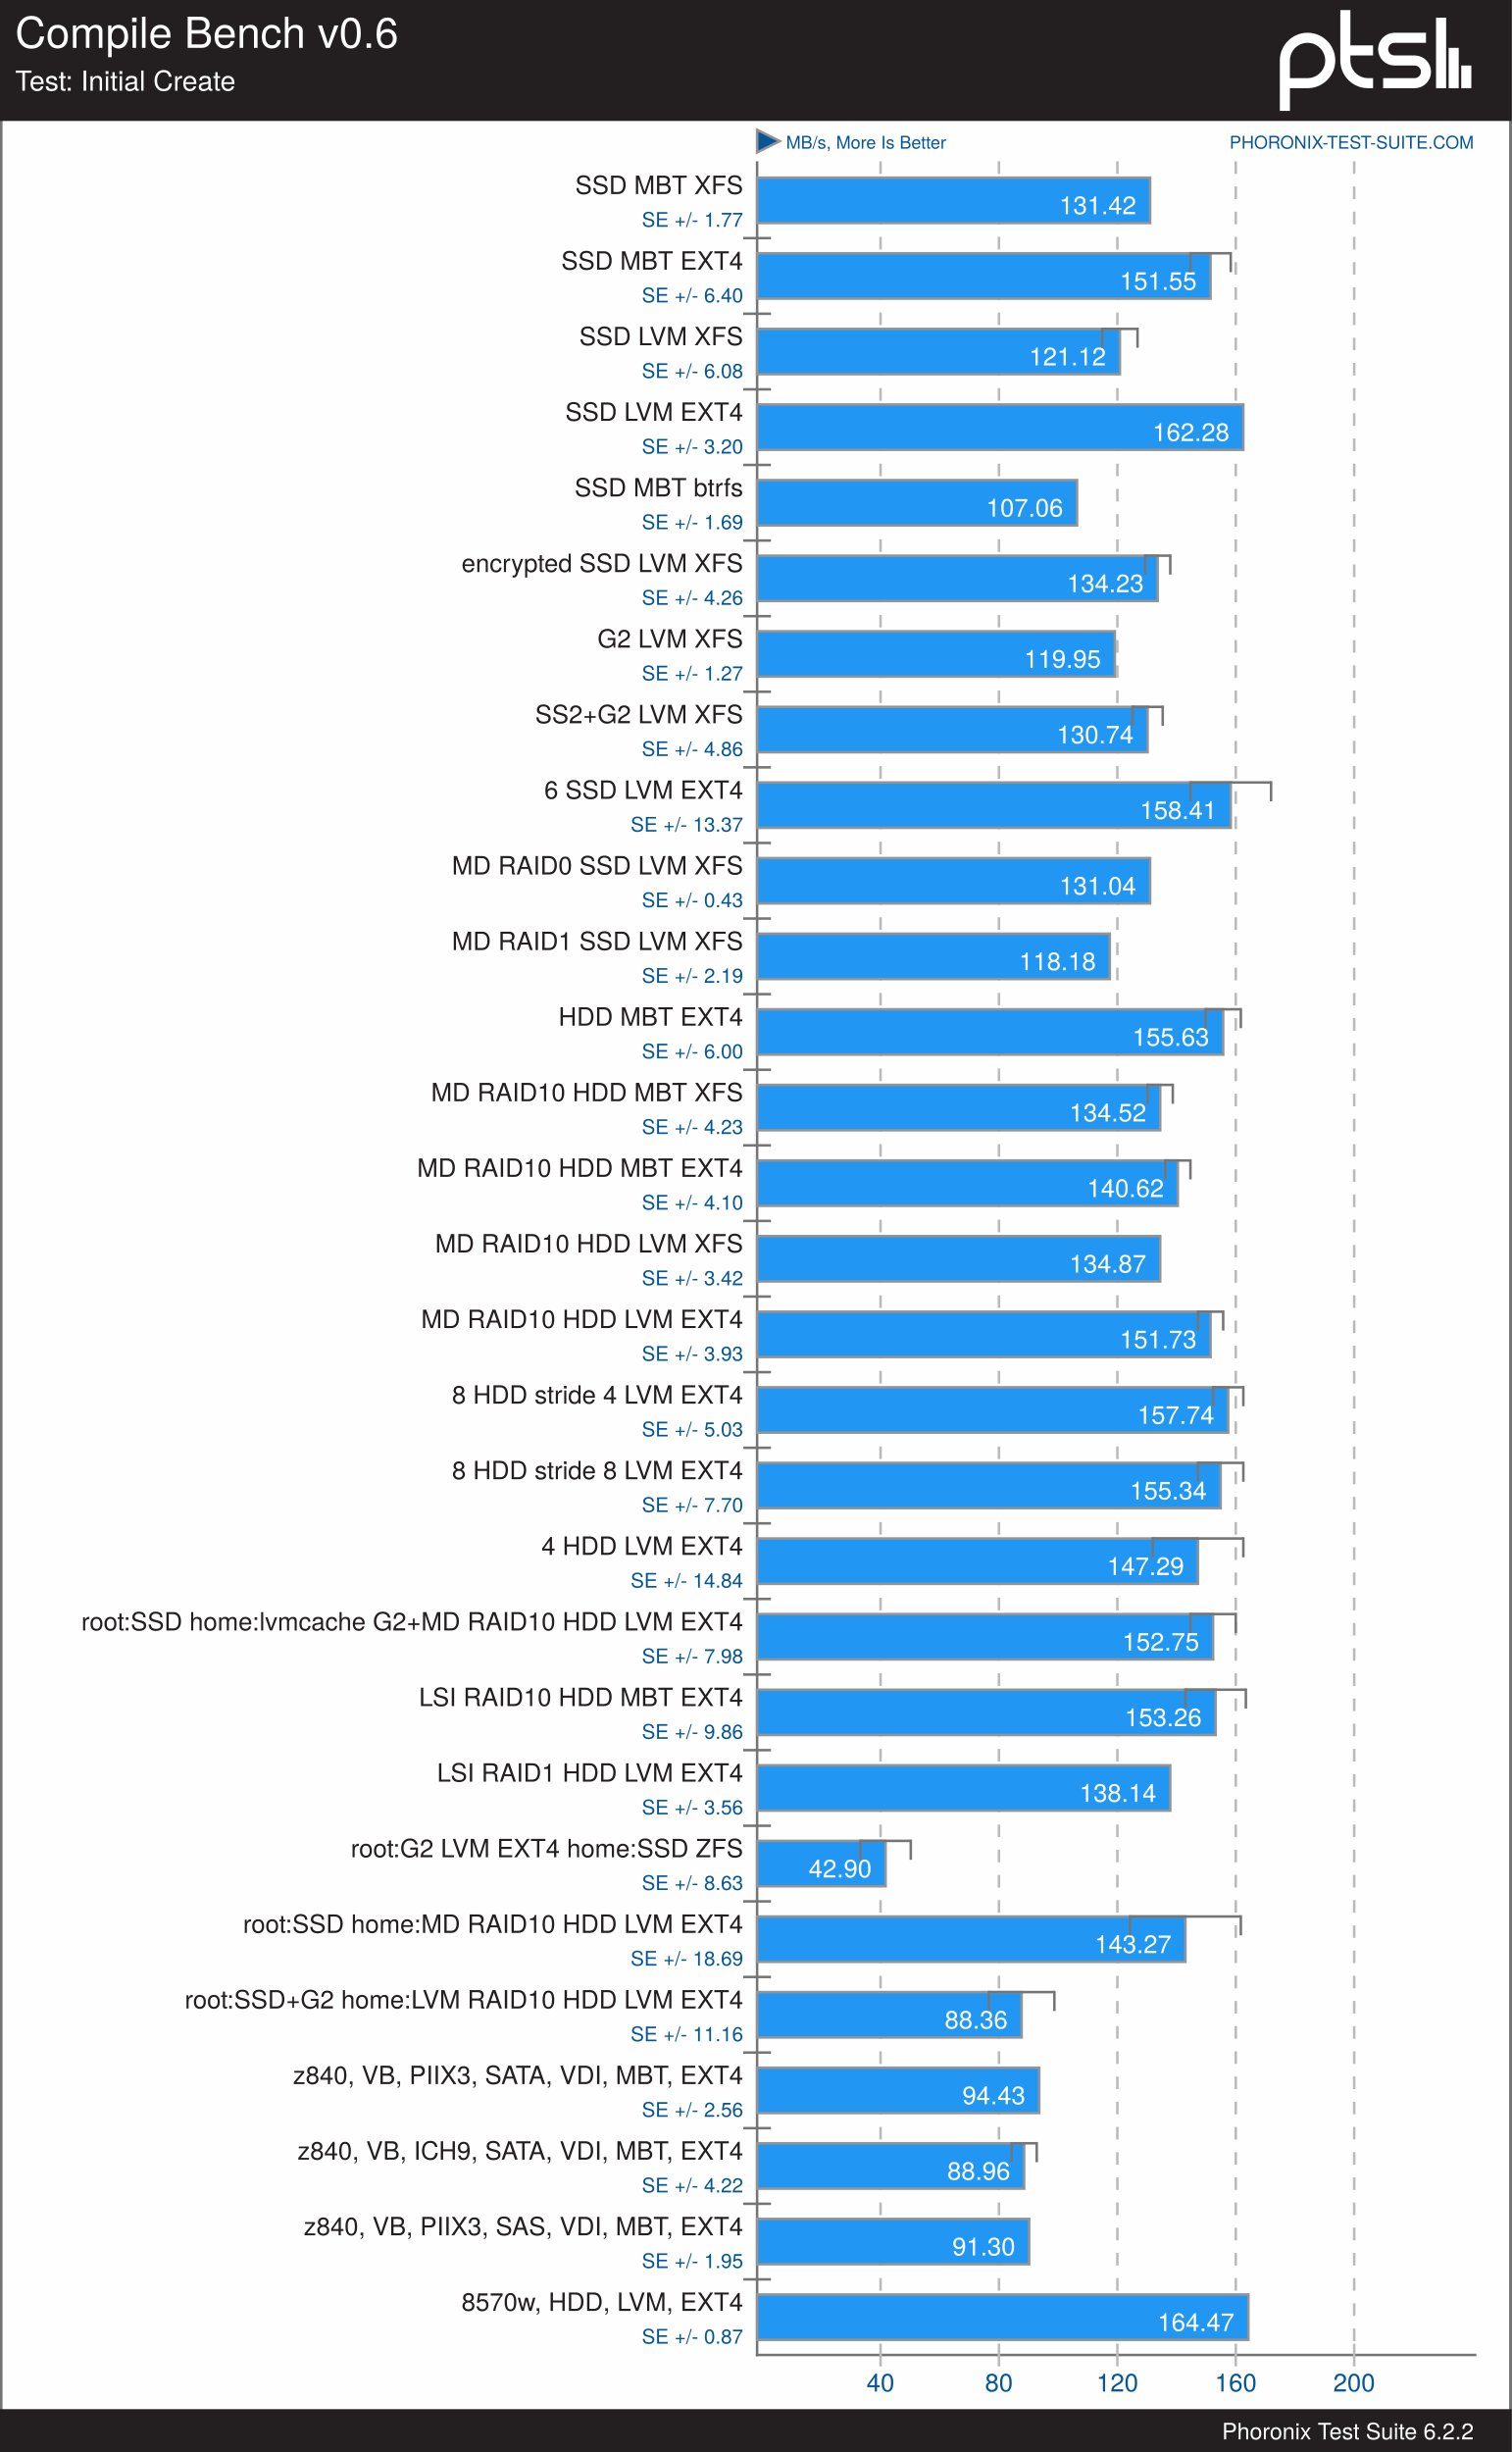
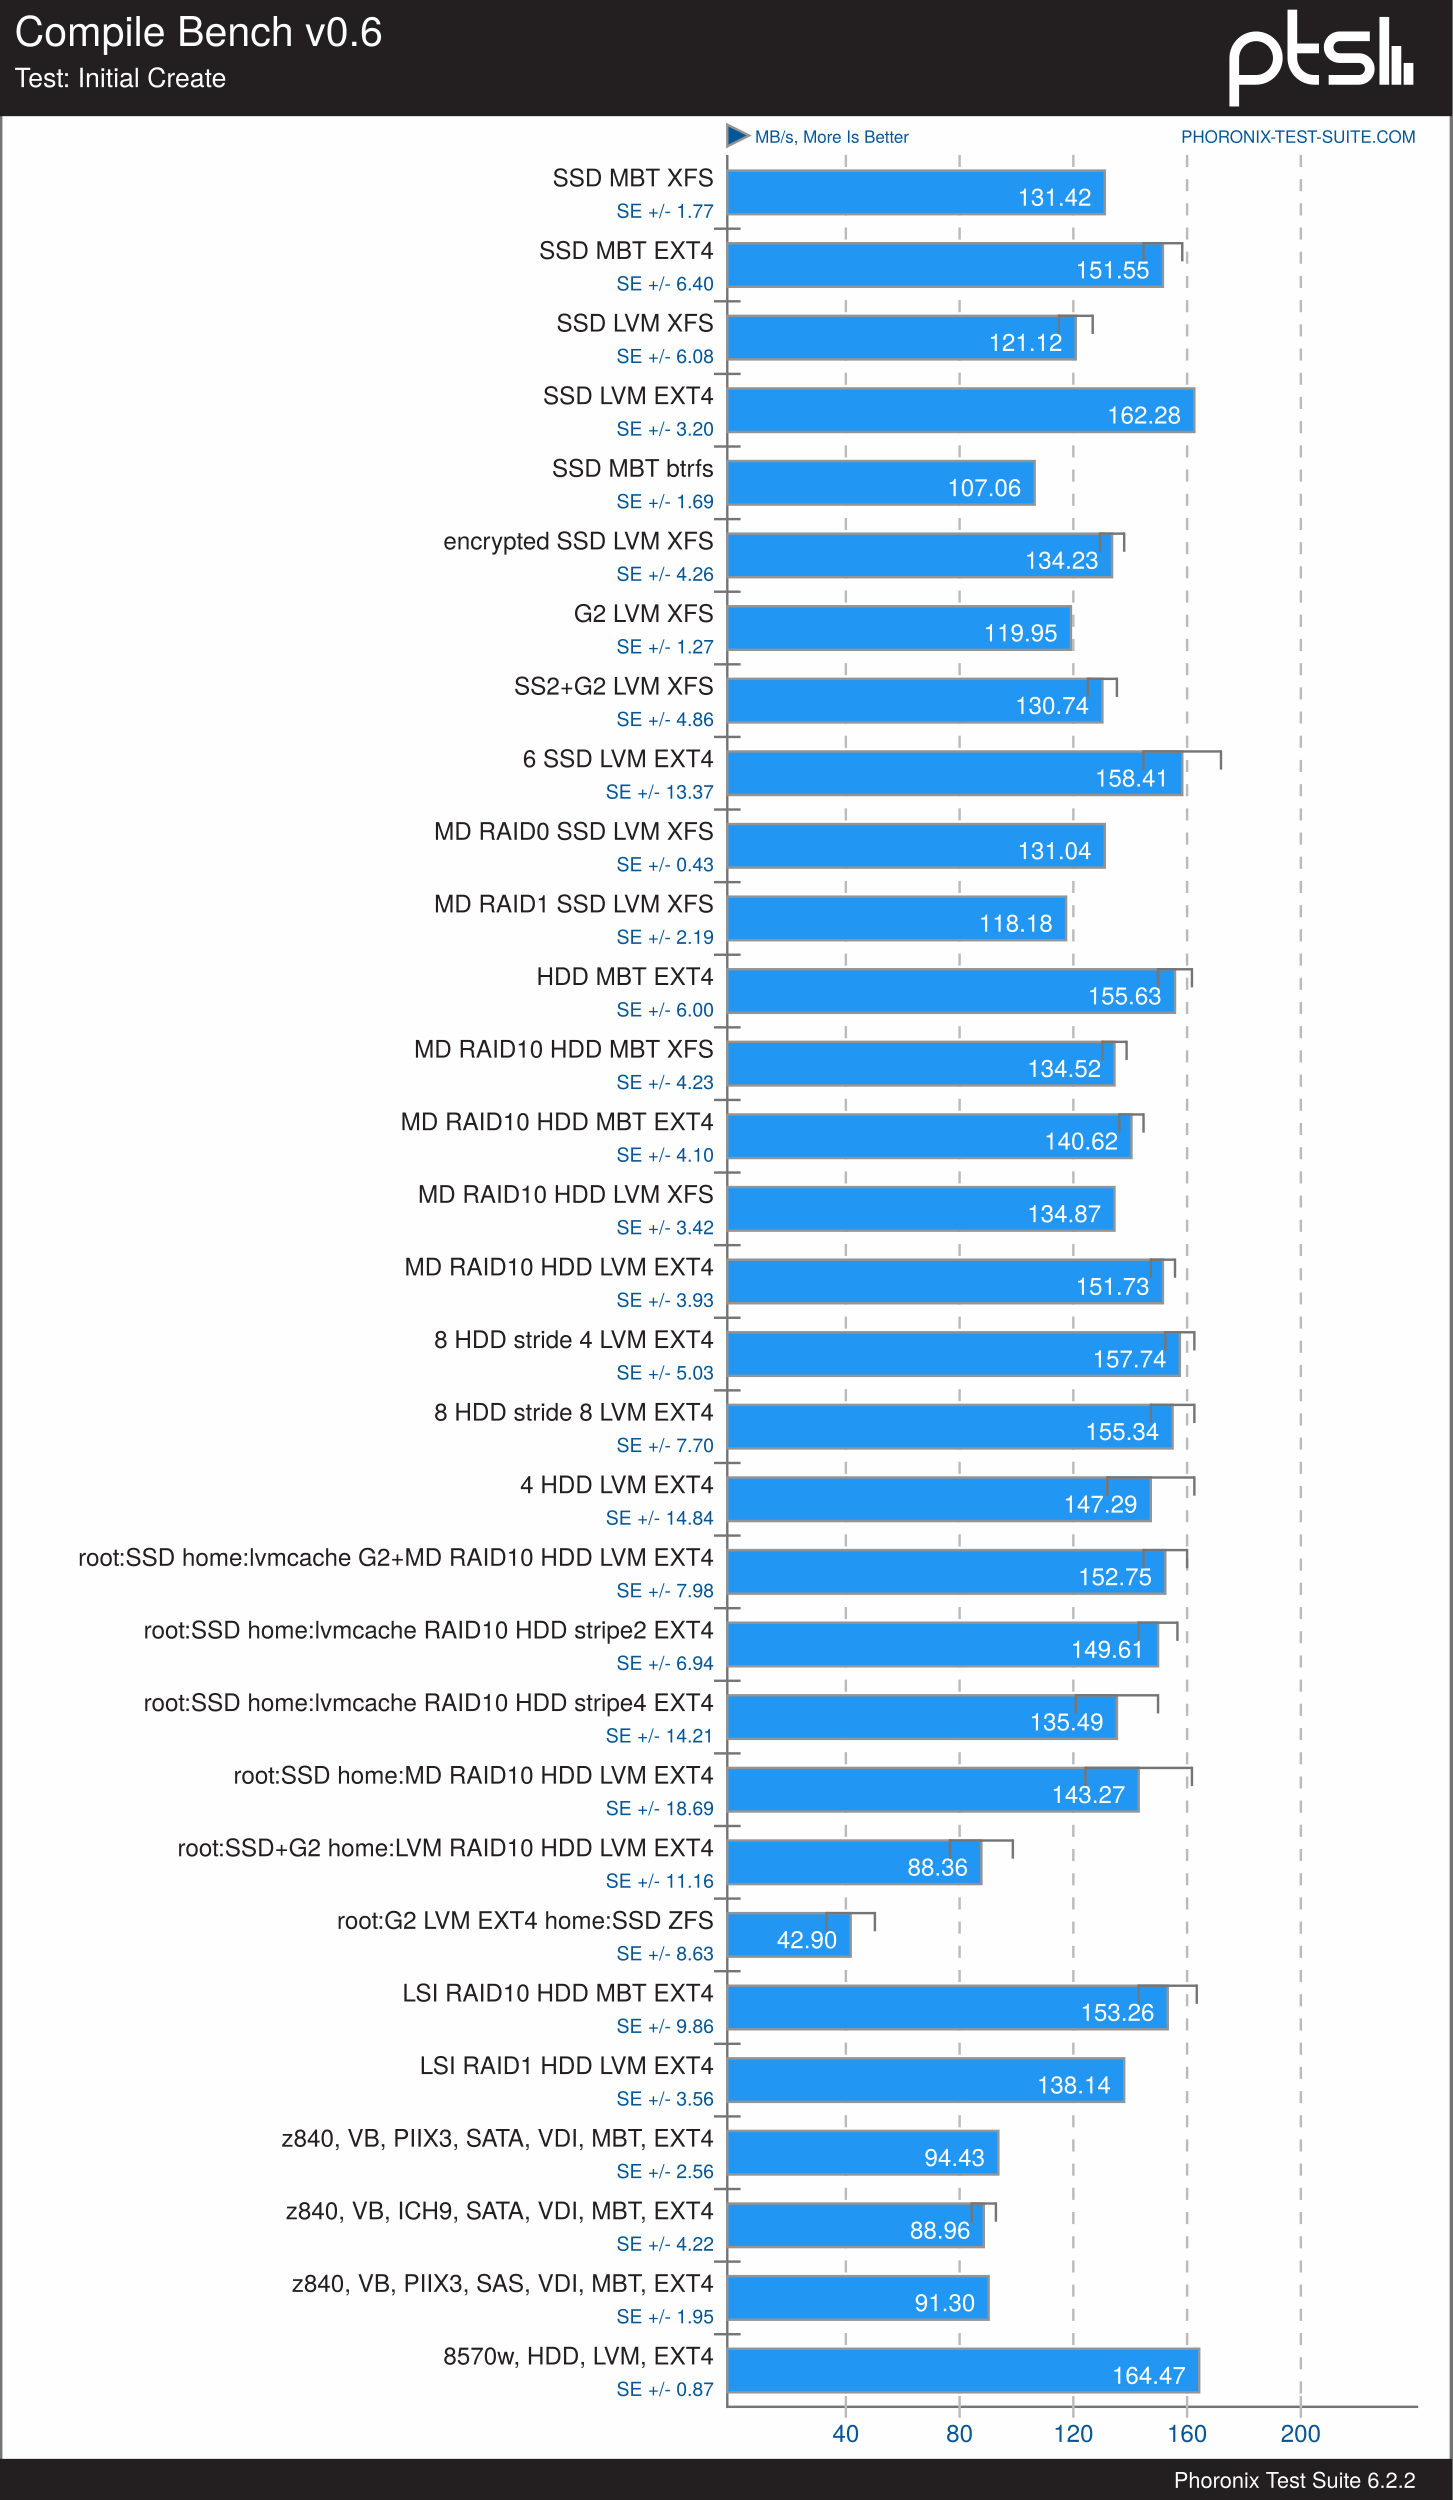
- <svg xmlns="http://www.w3.org/2000/svg" xmlns:xlink="http://www.w3.org/1999/xlink" version="1.1" font-family="sans-serif, droid-sans, helvetica, verdana, tahoma" viewbox="0 0 600 973" width="600" height="973" preserveAspectRatio="xMinYMin meet">
-   <rect x="0" y="0" width="600" height="973" fill="#FEFEFE" stroke="#757575" stroke-width="2" />
+ <svg xmlns="http://www.w3.org/2000/svg" xmlns:xlink="http://www.w3.org/1999/xlink" version="1.1" font-family="sans-serif, droid-sans, helvetica, verdana, tahoma" viewbox="0 0 600 1033" width="600" height="1033" preserveAspectRatio="xMinYMin meet">
+   <rect x="0" y="0" width="600" height="1033" fill="#FEFEFE" stroke="#757575" stroke-width="2" />
  <g stroke="#757575" stroke-width="1">
-     <line x1="300.51" y1="64" x2="300.51" y2="935" />
-     <line x1="300.01" y1="934.5" x2="586" y2="934.5" />
+     <line x1="300.51" y1="64" x2="300.51" y2="995" />
+     <line x1="300.01" y1="994.5" x2="586" y2="994.5" />
  </g>
  <a xlink:href="http://www.phoronix-test-suite.com/" xlink:show="new">
    <text x="585" y="59" font-size="7" fill="#065695" text-anchor="end" xlink:show="new">PHORONIX-TEST-SUITE.COM</text>
  </a>
  <polygon points="309.51,56 300.51,60.5 300.51,51.5" fill="#065695" stroke="#949494" stroke-width="1" />
  <text x="312.01" y="59" font-size="7" fill="#065695" text-anchor="start">MB/s, More Is Better</text>
  <rect x="0" y="0" width="600" height="48" fill="#231f20" />
  <a xlink:href="http://openbenchmarking.org/test/pts/compilebench-1.0.1" xlink:show="new">
    <text x="6" y="19" font-size="17" fill="#FEFEFE" text-anchor="start" xlink:show="new">Compile Bench v0.6</text>
  </a>
  <text x="6" y="36" font-size="11" fill="#FEFEFE" text-anchor="start">Test: Initial Create</text>
  <path d="m74 22v9m-5-16v16m-5-28v28m-23-2h12.5c2.485 0 4.5-2.015 4.5-4.5s-2.015-4.5-4.5-4.5h-8c-2.485 0-4.5-2.015-4.5-4.5s2.015-4.5 4.5-4.5h12.5m-21 5h-11m11 13h-2c-4.971 0-9-4.029-9-9v-20m-24 40v-20c0-4.971 4.029-9 9-9 4.971 0 9 4.029 9 9s-4.029 9-9 9h-9" stroke="#ffffff" stroke-width="4" fill="none" transform="translate(508,4)" />
-   <line x1="300.51" y1="94" x2="300.51" y2="921" stroke="#757575" stroke-width="11" stroke-dasharray="1,29" />
+   <line x1="300.51" y1="94" x2="300.51" y2="981" stroke="#757575" stroke-width="11" stroke-dasharray="1,29" />
  <g font-size="10" fill="#231f20">
    <text x="295.01" y="77" text-anchor="end">SSD MBT XFS</text>
    <text x="295.01" y="107" text-anchor="end">SSD MBT EXT4</text>
    <text x="295.01" y="137" text-anchor="end">SSD LVM XFS</text>
    <text x="295.01" y="167" text-anchor="end">SSD LVM EXT4</text>
    <text x="295.01" y="197" text-anchor="end">SSD MBT btrfs</text>
    <text x="295.01" y="227" text-anchor="end">encrypted SSD LVM XFS</text>
    <text x="295.01" y="257" text-anchor="end">G2 LVM XFS</text>
    <text x="295.01" y="287" text-anchor="end">SS2+G2 LVM XFS</text>
    <text x="295.01" y="317" text-anchor="end">6 SSD LVM EXT4</text>
    <text x="295.01" y="347" text-anchor="end">MD RAID0 SSD LVM XFS</text>
    <text x="295.01" y="377" text-anchor="end">MD RAID1 SSD LVM XFS</text>
    <text x="295.01" y="407" text-anchor="end">HDD MBT EXT4</text>
    <text x="295.01" y="437" text-anchor="end">MD RAID10 HDD MBT XFS</text>
    <text x="295.01" y="467" text-anchor="end">MD RAID10 HDD MBT EXT4</text>
    <text x="295.01" y="497" text-anchor="end">MD RAID10 HDD LVM XFS</text>
    <text x="295.01" y="527" text-anchor="end">MD RAID10 HDD LVM EXT4</text>
    <text x="295.01" y="557" text-anchor="end">8 HDD stride 4 LVM EXT4</text>
    <text x="295.01" y="587" text-anchor="end">8 HDD stride 8 LVM EXT4</text>
    <text x="295.01" y="617" text-anchor="end">4 HDD LVM EXT4</text>
    <text x="295.01" y="647" text-anchor="end">root:SSD home:lvmcache G2+MD RAID10 HDD LVM EXT4</text>
-     <text x="295.01" y="677" text-anchor="end">LSI RAID10 HDD MBT EXT4</text>
-     <text x="295.01" y="707" text-anchor="end">LSI RAID1 HDD LVM EXT4</text>
-     <text x="295.01" y="737" text-anchor="end">root:G2 LVM EXT4 home:SSD ZFS</text>
-     <text x="295.01" y="767" text-anchor="end">root:SSD home:MD RAID10 HDD LVM EXT4</text>
-     <text x="295.01" y="797" text-anchor="end">root:SSD+G2 home:LVM RAID10 HDD LVM EXT4</text>
-     <text x="295.01" y="827" text-anchor="end">z840, VB, PIIX3, SATA, VDI, MBT, EXT4</text>
-     <text x="295.01" y="857" text-anchor="end">z840, VB, ICH9, SATA, VDI, MBT, EXT4</text>
-     <text x="295.01" y="887" text-anchor="end">z840, VB, PIIX3, SAS, VDI, MBT, EXT4</text>
-     <text x="295.01" y="917" text-anchor="end">8570w, HDD, LVM, EXT4</text>
+     <text x="295.01" y="677" text-anchor="end">root:SSD home:lvmcache RAID10 HDD stripe2 EXT4</text>
+     <text x="295.01" y="707" text-anchor="end">root:SSD home:lvmcache RAID10 HDD stripe4 EXT4</text>
+     <text x="295.01" y="737" text-anchor="end">root:SSD home:MD RAID10 HDD LVM EXT4</text>
+     <text x="295.01" y="767" text-anchor="end">root:SSD+G2 home:LVM RAID10 HDD LVM EXT4</text>
+     <text x="295.01" y="797" text-anchor="end">root:G2 LVM EXT4 home:SSD ZFS</text>
+     <text x="295.01" y="827" text-anchor="end">LSI RAID10 HDD MBT EXT4</text>
+     <text x="295.01" y="857" text-anchor="end">LSI RAID1 HDD LVM EXT4</text>
+     <text x="295.01" y="887" text-anchor="end">z840, VB, PIIX3, SATA, VDI, MBT, EXT4</text>
+     <text x="295.01" y="917" text-anchor="end">z840, VB, ICH9, SATA, VDI, MBT, EXT4</text>
+     <text x="295.01" y="947" text-anchor="end">z840, VB, PIIX3, SAS, VDI, MBT, EXT4</text>
+     <text x="295.01" y="977" text-anchor="end">8570w, HDD, LVM, EXT4</text>
  </g>
  <g font-size="10" fill="#065695" text-anchor="middle">
-     <text x="349.51" y="949">40</text>
-     <text x="396.51" y="949">80</text>
-     <text x="443.51" y="949">120</text>
-     <text x="490.51" y="949">160</text>
-     <text x="537.51" y="949">200</text>
+     <text x="349.51" y="1009">40</text>
+     <text x="396.51" y="1009">80</text>
+     <text x="443.51" y="1009">120</text>
+     <text x="490.51" y="1009">160</text>
+     <text x="537.51" y="1009">200</text>
  </g>
  <g stroke="#BABABA" stroke-width="1">
-     <line x1="349.51" y1="64" x2="349.51" y2="929" stroke-dasharray="5,5" />
-     <line x1="349.51" y1="930" x2="349.51" y2="939" />
-     <line x1="396.51" y1="64" x2="396.51" y2="929" stroke-dasharray="5,5" />
-     <line x1="396.51" y1="930" x2="396.51" y2="939" />
-     <line x1="443.51" y1="64" x2="443.51" y2="929" stroke-dasharray="5,5" />
-     <line x1="443.51" y1="930" x2="443.51" y2="939" />
-     <line x1="490.51" y1="64" x2="490.51" y2="929" stroke-dasharray="5,5" />
-     <line x1="490.51" y1="930" x2="490.51" y2="939" />
-     <line x1="537.51" y1="64" x2="537.51" y2="929" stroke-dasharray="5,5" />
-     <line x1="537.51" y1="930" x2="537.51" y2="939" />
+     <line x1="349.51" y1="64" x2="349.51" y2="989" stroke-dasharray="5,5" />
+     <line x1="349.51" y1="990" x2="349.51" y2="999" />
+     <line x1="396.51" y1="64" x2="396.51" y2="989" stroke-dasharray="5,5" />
+     <line x1="396.51" y1="990" x2="396.51" y2="999" />
+     <line x1="443.51" y1="64" x2="443.51" y2="989" stroke-dasharray="5,5" />
+     <line x1="443.51" y1="990" x2="443.51" y2="999" />
+     <line x1="490.51" y1="64" x2="490.51" y2="989" stroke-dasharray="5,5" />
+     <line x1="490.51" y1="990" x2="490.51" y2="999" />
+     <line x1="537.51" y1="64" x2="537.51" y2="989" stroke-dasharray="5,5" />
+     <line x1="537.51" y1="990" x2="537.51" y2="999" />
  </g>
  <g stroke="#949494" stroke-width="1">
    <rect x="300.51" y="70.5" height="18" width="156" fill="#2196f3" xlink:title="SSD MBT XFS: 131.42" />
    <rect x="300.51" y="100.5" height="18" width="180" fill="#2196f3" xlink:title="SSD MBT EXT4: 151.55" />
    <rect x="300.51" y="130.5" height="18" width="144" fill="#2196f3" xlink:title="SSD LVM XFS: 121.12" />
    <rect x="300.51" y="160.5" height="18" width="193" fill="#2196f3" xlink:title="SSD LVM EXT4: 162.28" />
    <rect x="300.51" y="190.5" height="18" width="127" fill="#2196f3" xlink:title="SSD MBT btrfs: 107.06" />
    <rect x="300.51" y="220.5" height="18" width="159" fill="#2196f3" xlink:title="encrypted SSD LVM XFS: 134.23" />
    <rect x="300.51" y="250.5" height="18" width="142" fill="#2196f3" xlink:title="G2 LVM XFS: 119.95" />
    <rect x="300.51" y="280.5" height="18" width="155" fill="#2196f3" xlink:title="SS2+G2 LVM XFS: 130.74" />
    <rect x="300.51" y="310.5" height="18" width="188" fill="#2196f3" xlink:title="6 SSD LVM EXT4: 158.41" />
    <rect x="300.51" y="340.5" height="18" width="156" fill="#2196f3" xlink:title="MD RAID0 SSD LVM XFS: 131.04" />
    <rect x="300.51" y="370.5" height="18" width="140" fill="#2196f3" xlink:title="MD RAID1 SSD LVM XFS: 118.18" />
    <rect x="300.51" y="400.5" height="18" width="185" fill="#2196f3" xlink:title="HDD MBT EXT4: 155.63" />
    <rect x="300.51" y="430.5" height="18" width="160" fill="#2196f3" xlink:title="MD RAID10 HDD MBT XFS: 134.52" />
    <rect x="300.51" y="460.5" height="18" width="167" fill="#2196f3" xlink:title="MD RAID10 HDD MBT EXT4: 140.62" />
    <rect x="300.51" y="490.5" height="18" width="160" fill="#2196f3" xlink:title="MD RAID10 HDD LVM XFS: 134.87" />
    <rect x="300.51" y="520.5" height="18" width="180" fill="#2196f3" xlink:title="MD RAID10 HDD LVM EXT4: 151.73" />
    <rect x="300.51" y="550.5" height="18" width="187" fill="#2196f3" xlink:title="8 HDD stride 4 LVM EXT4: 157.74" />
    <rect x="300.51" y="580.5" height="18" width="184" fill="#2196f3" xlink:title="8 HDD stride 8 LVM EXT4: 155.34" />
    <rect x="300.51" y="610.5" height="18" width="175" fill="#2196f3" xlink:title="4 HDD LVM EXT4: 147.29" />
    <rect x="300.51" y="640.5" height="18" width="181" fill="#2196f3" xlink:title="root:SSD home:lvmcache G2+MD RAID10 HDD LVM EXT4: 152.75" />
-     <rect x="300.51" y="670.5" height="18" width="182" fill="#2196f3" xlink:title="LSI RAID10 HDD MBT EXT4: 153.26" />
-     <rect x="300.51" y="700.5" height="18" width="164" fill="#2196f3" xlink:title="LSI RAID1 HDD LVM EXT4: 138.14" />
-     <rect x="300.51" y="730.5" height="18" width="51" fill="#2196f3" xlink:title="root:G2 LVM EXT4 home:SSD ZFS: 42.90" />
-     <rect x="300.51" y="760.5" height="18" width="170" fill="#2196f3" xlink:title="root:SSD home:MD RAID10 HDD LVM EXT4: 143.27" />
-     <rect x="300.51" y="790.5" height="18" width="105" fill="#2196f3" xlink:title="root:SSD+G2 home:LVM RAID10 HDD LVM EXT4: 88.36" />
-     <rect x="300.51" y="820.5" height="18" width="112" fill="#2196f3" xlink:title="z840, VB, PIIX3, SATA, VDI, MBT, EXT4: 94.43" />
-     <rect x="300.51" y="850.5" height="18" width="106" fill="#2196f3" xlink:title="z840, VB, ICH9, SATA, VDI, MBT, EXT4: 88.96" />
-     <rect x="300.51" y="880.5" height="18" width="108" fill="#2196f3" xlink:title="z840, VB, PIIX3, SAS, VDI, MBT, EXT4: 91.30" />
-     <rect x="300.51" y="910.5" height="18" width="195" fill="#2196f3" xlink:title="8570w, HDD, LVM, EXT4: 164.47" />
+     <rect x="300.51" y="670.5" height="18" width="178" fill="#2196f3" xlink:title="root:SSD home:lvmcache RAID10 HDD stripe2 EXT4: 149.61" />
+     <rect x="300.51" y="700.5" height="18" width="161" fill="#2196f3" xlink:title="root:SSD home:lvmcache RAID10 HDD stripe4 EXT4: 135.49" />
+     <rect x="300.51" y="730.5" height="18" width="170" fill="#2196f3" xlink:title="root:SSD home:MD RAID10 HDD LVM EXT4: 143.27" />
+     <rect x="300.51" y="760.5" height="18" width="105" fill="#2196f3" xlink:title="root:SSD+G2 home:LVM RAID10 HDD LVM EXT4: 88.36" />
+     <rect x="300.51" y="790.5" height="18" width="51" fill="#2196f3" xlink:title="root:G2 LVM EXT4 home:SSD ZFS: 42.90" />
+     <rect x="300.51" y="820.5" height="18" width="182" fill="#2196f3" xlink:title="LSI RAID10 HDD MBT EXT4: 153.26" />
+     <rect x="300.51" y="850.5" height="18" width="164" fill="#2196f3" xlink:title="LSI RAID1 HDD LVM EXT4: 138.14" />
+     <rect x="300.51" y="880.5" height="18" width="112" fill="#2196f3" xlink:title="z840, VB, PIIX3, SATA, VDI, MBT, EXT4: 94.43" />
+     <rect x="300.51" y="910.5" height="18" width="106" fill="#2196f3" xlink:title="z840, VB, ICH9, SATA, VDI, MBT, EXT4: 88.96" />
+     <rect x="300.51" y="940.5" height="18" width="108" fill="#2196f3" xlink:title="z840, VB, PIIX3, SAS, VDI, MBT, EXT4: 91.30" />
+     <rect x="300.51" y="970.5" height="18" width="195" fill="#2196f3" xlink:title="8570w, HDD, LVM, EXT4: 164.47" />
  </g>
  <g font-size="8" fill="#065695" text-anchor="end">
    <text y="90" x="295.01">SE +/- 1.77</text>
    <text y="120" x="295.01">SE +/- 6.40</text>
    <text y="150" x="295.01">SE +/- 6.08</text>
    <text y="180" x="295.01">SE +/- 3.20</text>
    <text y="210" x="295.01">SE +/- 1.69</text>
    <text y="240" x="295.01">SE +/- 4.26</text>
    <text y="270" x="295.01">SE +/- 1.27</text>
    <text y="300" x="295.01">SE +/- 4.86</text>
    <text y="330" x="295.01">SE +/- 13.37</text>
    <text y="360" x="295.01">SE +/- 0.43</text>
    <text y="390" x="295.01">SE +/- 2.19</text>
    <text y="420" x="295.01">SE +/- 6.00</text>
    <text y="450" x="295.01">SE +/- 4.23</text>
    <text y="480" x="295.01">SE +/- 4.10</text>
    <text y="510" x="295.01">SE +/- 3.42</text>
    <text y="540" x="295.01">SE +/- 3.93</text>
    <text y="570" x="295.01">SE +/- 5.03</text>
    <text y="600" x="295.01">SE +/- 7.70</text>
    <text y="630" x="295.01">SE +/- 14.84</text>
    <text y="660" x="295.01">SE +/- 7.98</text>
-     <text y="690" x="295.01">SE +/- 9.86</text>
-     <text y="720" x="295.01">SE +/- 3.56</text>
-     <text y="750" x="295.01">SE +/- 8.63</text>
-     <text y="780" x="295.01">SE +/- 18.69</text>
-     <text y="810" x="295.01">SE +/- 11.16</text>
-     <text y="840" x="295.01">SE +/- 2.56</text>
-     <text y="870" x="295.01">SE +/- 4.22</text>
-     <text y="900" x="295.01">SE +/- 1.95</text>
-     <text y="930" x="295.01">SE +/- 0.87</text>
+     <text y="690" x="295.01">SE +/- 6.94</text>
+     <text y="720" x="295.01">SE +/- 14.21</text>
+     <text y="750" x="295.01">SE +/- 18.69</text>
+     <text y="780" x="295.01">SE +/- 11.16</text>
+     <text y="810" x="295.01">SE +/- 8.63</text>
+     <text y="840" x="295.01">SE +/- 9.86</text>
+     <text y="870" x="295.01">SE +/- 3.56</text>
+     <text y="900" x="295.01">SE +/- 2.56</text>
+     <text y="930" x="295.01">SE +/- 4.22</text>
+     <text y="960" x="295.01">SE +/- 1.95</text>
+     <text y="990" x="295.01">SE +/- 0.87</text>
  </g>
  <g font-size="10" fill="#FFFFFF">
    <text x="451.01" y="85" text-anchor="end">131.42</text>
    <text x="475.01" y="115" text-anchor="end">151.55</text>
    <text x="439.01" y="145" text-anchor="end">121.12</text>
    <text x="488.01" y="175" text-anchor="end">162.28</text>
    <text x="422.01" y="205" text-anchor="end">107.06</text>
    <text x="454.01" y="235" text-anchor="end">134.23</text>
    <text x="437.01" y="265" text-anchor="end">119.95</text>
    <text x="450.01" y="295" text-anchor="end">130.74</text>
    <text x="483.01" y="325" text-anchor="end">158.41</text>
    <text x="451.01" y="355" text-anchor="end">131.04</text>
    <text x="435.01" y="385" text-anchor="end">118.18</text>
    <text x="480.01" y="415" text-anchor="end">155.63</text>
    <text x="455.01" y="445" text-anchor="end">134.52</text>
    <text x="462.01" y="475" text-anchor="end">140.62</text>
    <text x="455.01" y="505" text-anchor="end">134.87</text>
    <text x="475.01" y="535" text-anchor="end">151.73</text>
    <text x="482.01" y="565" text-anchor="end">157.74</text>
    <text x="479.01" y="595" text-anchor="end">155.34</text>
    <text x="470.01" y="625" text-anchor="end">147.29</text>
    <text x="476.01" y="655" text-anchor="end">152.75</text>
-     <text x="477.01" y="685" text-anchor="end">153.26</text>
-     <text x="459.01" y="715" text-anchor="end">138.14</text>
-     <text x="346.01" y="745" text-anchor="end">42.90</text>
-     <text x="465.01" y="775" text-anchor="end">143.27</text>
-     <text x="400.01" y="805" text-anchor="end">88.36</text>
-     <text x="407.01" y="835" text-anchor="end">94.43</text>
-     <text x="401.01" y="865" text-anchor="end">88.96</text>
-     <text x="403.01" y="895" text-anchor="end">91.30</text>
-     <text x="490.01" y="925" text-anchor="end">164.47</text>
+     <text x="473.01" y="685" text-anchor="end">149.61</text>
+     <text x="456.01" y="715" text-anchor="end">135.49</text>
+     <text x="465.01" y="745" text-anchor="end">143.27</text>
+     <text x="400.01" y="775" text-anchor="end">88.36</text>
+     <text x="346.01" y="805" text-anchor="end">42.90</text>
+     <text x="477.01" y="835" text-anchor="end">153.26</text>
+     <text x="459.01" y="865" text-anchor="end">138.14</text>
+     <text x="407.01" y="895" text-anchor="end">94.43</text>
+     <text x="401.01" y="925" text-anchor="end">88.96</text>
+     <text x="403.01" y="955" text-anchor="end">91.30</text>
+     <text x="490.01" y="985" text-anchor="end">164.47</text>
  </g>
  <line x1="472.51" y1="100" x2="472.51" y2="108" stroke="#757575" stroke-width="1" />
  <line x1="488.51" y1="100" x2="488.51" y2="108" stroke="#757575" stroke-width="1" />
  <line x1="472.51" y1="100.5" x2="488.51" y2="100.5" stroke="#757575" stroke-width="1" />
  <line x1="437.51" y1="130" x2="437.51" y2="138" stroke="#757575" stroke-width="1" />
  <line x1="451.51" y1="130" x2="451.51" y2="138" stroke="#757575" stroke-width="1" />
  <line x1="437.51" y1="130.5" x2="451.51" y2="130.5" stroke="#757575" stroke-width="1" />
  <line x1="454.51" y1="220" x2="454.51" y2="228" stroke="#757575" stroke-width="1" />
  <line x1="464.51" y1="220" x2="464.51" y2="228" stroke="#757575" stroke-width="1" />
  <line x1="454.51" y1="220.5" x2="464.51" y2="220.5" stroke="#757575" stroke-width="1" />
  <line x1="449.51" y1="280" x2="449.51" y2="288" stroke="#757575" stroke-width="1" />
  <line x1="461.51" y1="280" x2="461.51" y2="288" stroke="#757575" stroke-width="1" />
  <line x1="449.51" y1="280.5" x2="461.51" y2="280.5" stroke="#757575" stroke-width="1" />
  <line x1="472.51" y1="310" x2="472.51" y2="318" stroke="#757575" stroke-width="1" />
  <line x1="504.51" y1="310" x2="504.51" y2="318" stroke="#757575" stroke-width="1" />
  <line x1="472.51" y1="310.5" x2="504.51" y2="310.5" stroke="#757575" stroke-width="1" />
  <line x1="478.51" y1="400" x2="478.51" y2="408" stroke="#757575" stroke-width="1" />
  <line x1="492.51" y1="400" x2="492.51" y2="408" stroke="#757575" stroke-width="1" />
  <line x1="478.51" y1="400.5" x2="492.51" y2="400.5" stroke="#757575" stroke-width="1" />
  <line x1="455.51" y1="430" x2="455.51" y2="438" stroke="#757575" stroke-width="1" />
  <line x1="465.51" y1="430" x2="465.51" y2="438" stroke="#757575" stroke-width="1" />
  <line x1="455.51" y1="430.5" x2="465.51" y2="430.5" stroke="#757575" stroke-width="1" />
  <line x1="462.51" y1="460" x2="462.51" y2="468" stroke="#757575" stroke-width="1" />
  <line x1="472.51" y1="460" x2="472.51" y2="468" stroke="#757575" stroke-width="1" />
  <line x1="462.51" y1="460.5" x2="472.51" y2="460.5" stroke="#757575" stroke-width="1" />
  <line x1="475.51" y1="520" x2="475.51" y2="528" stroke="#757575" stroke-width="1" />
  <line x1="485.51" y1="520" x2="485.51" y2="528" stroke="#757575" stroke-width="1" />
  <line x1="475.51" y1="520.5" x2="485.51" y2="520.5" stroke="#757575" stroke-width="1" />
  <line x1="481.51" y1="550" x2="481.51" y2="558" stroke="#757575" stroke-width="1" />
  <line x1="493.51" y1="550" x2="493.51" y2="558" stroke="#757575" stroke-width="1" />
  <line x1="481.51" y1="550.5" x2="493.51" y2="550.5" stroke="#757575" stroke-width="1" />
  <line x1="475.51" y1="580" x2="475.51" y2="588" stroke="#757575" stroke-width="1" />
  <line x1="493.51" y1="580" x2="493.51" y2="588" stroke="#757575" stroke-width="1" />
  <line x1="475.51" y1="580.5" x2="493.51" y2="580.5" stroke="#757575" stroke-width="1" />
  <line x1="457.51" y1="610" x2="457.51" y2="618" stroke="#757575" stroke-width="1" />
  <line x1="493.51" y1="610" x2="493.51" y2="618" stroke="#757575" stroke-width="1" />
  <line x1="457.51" y1="610.5" x2="493.51" y2="610.5" stroke="#757575" stroke-width="1" />
  <line x1="472.51" y1="640" x2="472.51" y2="648" stroke="#757575" stroke-width="1" />
  <line x1="490.51" y1="640" x2="490.51" y2="648" stroke="#757575" stroke-width="1" />
  <line x1="472.51" y1="640.5" x2="490.51" y2="640.5" stroke="#757575" stroke-width="1" />
  <line x1="470.51" y1="670" x2="470.51" y2="678" stroke="#757575" stroke-width="1" />
-   <line x1="494.51" y1="670" x2="494.51" y2="678" stroke="#757575" stroke-width="1" />
-   <line x1="470.51" y1="670.5" x2="494.51" y2="670.5" stroke="#757575" stroke-width="1" />
-   <line x1="341.51" y1="730" x2="341.51" y2="738" stroke="#757575" stroke-width="1" />
-   <line x1="361.51" y1="730" x2="361.51" y2="738" stroke="#757575" stroke-width="1" />
-   <line x1="341.51" y1="730.5" x2="361.51" y2="730.5" stroke="#757575" stroke-width="1" />
-   <line x1="448.51" y1="760" x2="448.51" y2="768" stroke="#757575" stroke-width="1" />
-   <line x1="492.51" y1="760" x2="492.51" y2="768" stroke="#757575" stroke-width="1" />
-   <line x1="448.51" y1="760.5" x2="492.51" y2="760.5" stroke="#757575" stroke-width="1" />
-   <line x1="392.51" y1="790" x2="392.51" y2="798" stroke="#757575" stroke-width="1" />
-   <line x1="418.51" y1="790" x2="418.51" y2="798" stroke="#757575" stroke-width="1" />
-   <line x1="392.51" y1="790.5" x2="418.51" y2="790.5" stroke="#757575" stroke-width="1" />
-   <line x1="401.51" y1="850" x2="401.51" y2="858" stroke="#757575" stroke-width="1" />
-   <line x1="411.51" y1="850" x2="411.51" y2="858" stroke="#757575" stroke-width="1" />
-   <line x1="401.51" y1="850.5" x2="411.51" y2="850.5" stroke="#757575" stroke-width="1" />
-   <rect x="0" y="956" width="600" height="17" fill="#231f20" />
+   <line x1="486.51" y1="670" x2="486.51" y2="678" stroke="#757575" stroke-width="1" />
+   <line x1="470.51" y1="670.5" x2="486.51" y2="670.5" stroke="#757575" stroke-width="1" />
+   <line x1="444.51" y1="700" x2="444.51" y2="708" stroke="#757575" stroke-width="1" />
+   <line x1="478.51" y1="700" x2="478.51" y2="708" stroke="#757575" stroke-width="1" />
+   <line x1="444.51" y1="700.5" x2="478.51" y2="700.5" stroke="#757575" stroke-width="1" />
+   <line x1="448.51" y1="730" x2="448.51" y2="738" stroke="#757575" stroke-width="1" />
+   <line x1="492.51" y1="730" x2="492.51" y2="738" stroke="#757575" stroke-width="1" />
+   <line x1="448.51" y1="730.5" x2="492.51" y2="730.5" stroke="#757575" stroke-width="1" />
+   <line x1="392.51" y1="760" x2="392.51" y2="768" stroke="#757575" stroke-width="1" />
+   <line x1="418.51" y1="760" x2="418.51" y2="768" stroke="#757575" stroke-width="1" />
+   <line x1="392.51" y1="760.5" x2="418.51" y2="760.5" stroke="#757575" stroke-width="1" />
+   <line x1="341.51" y1="790" x2="341.51" y2="798" stroke="#757575" stroke-width="1" />
+   <line x1="361.51" y1="790" x2="361.51" y2="798" stroke="#757575" stroke-width="1" />
+   <line x1="341.51" y1="790.5" x2="361.51" y2="790.5" stroke="#757575" stroke-width="1" />
+   <line x1="470.51" y1="820" x2="470.51" y2="828" stroke="#757575" stroke-width="1" />
+   <line x1="494.51" y1="820" x2="494.51" y2="828" stroke="#757575" stroke-width="1" />
+   <line x1="470.51" y1="820.5" x2="494.51" y2="820.5" stroke="#757575" stroke-width="1" />
+   <line x1="401.51" y1="910" x2="401.51" y2="918" stroke="#757575" stroke-width="1" />
+   <line x1="411.51" y1="910" x2="411.51" y2="918" stroke="#757575" stroke-width="1" />
+   <line x1="401.51" y1="910.5" x2="411.51" y2="910.5" stroke="#757575" stroke-width="1" />
+   <rect x="0" y="1016" width="600" height="17" fill="#231f20" />
  <a xlink:href="http://www.phoronix-test-suite.com/" xlink:show="new">
-     <text x="585" y="968" font-size="9" fill="#FEFEFE" text-anchor="end" xlink:show="new">Phoronix Test Suite 6.2.2</text>
+     <text x="585" y="1028" font-size="9" fill="#FEFEFE" text-anchor="end" xlink:show="new">Phoronix Test Suite 6.2.2</text>
  </a>
</svg>
